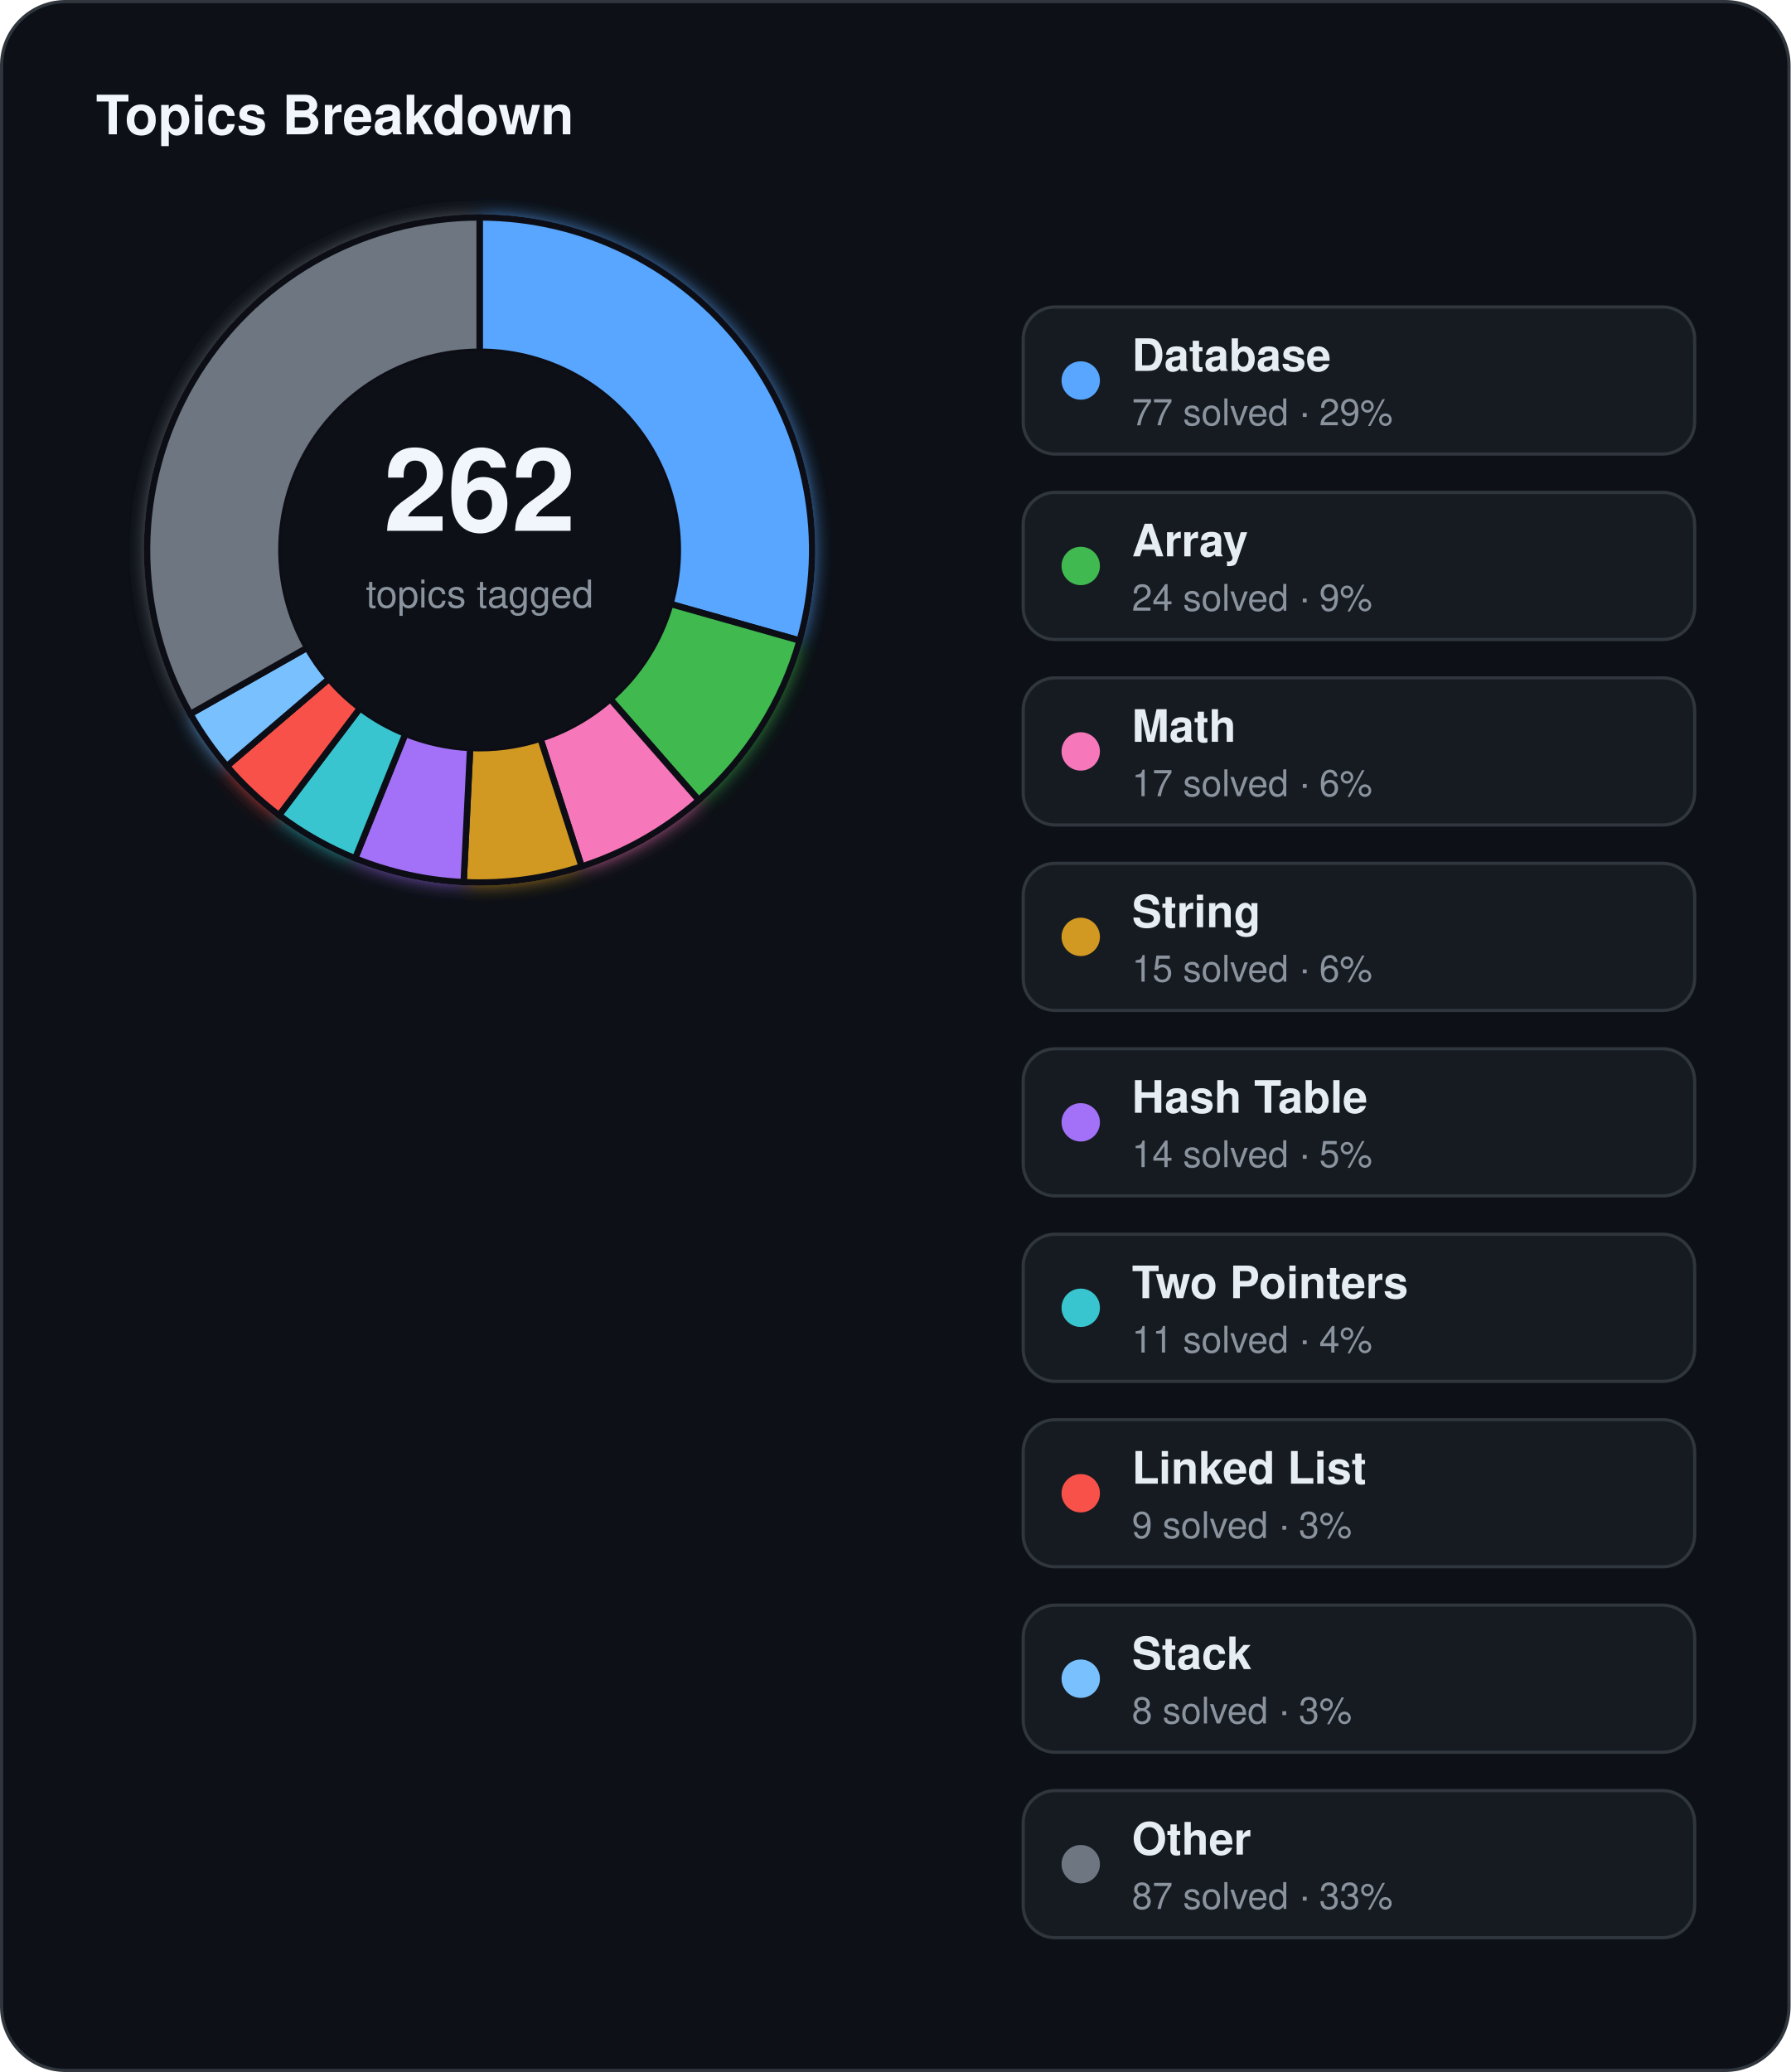
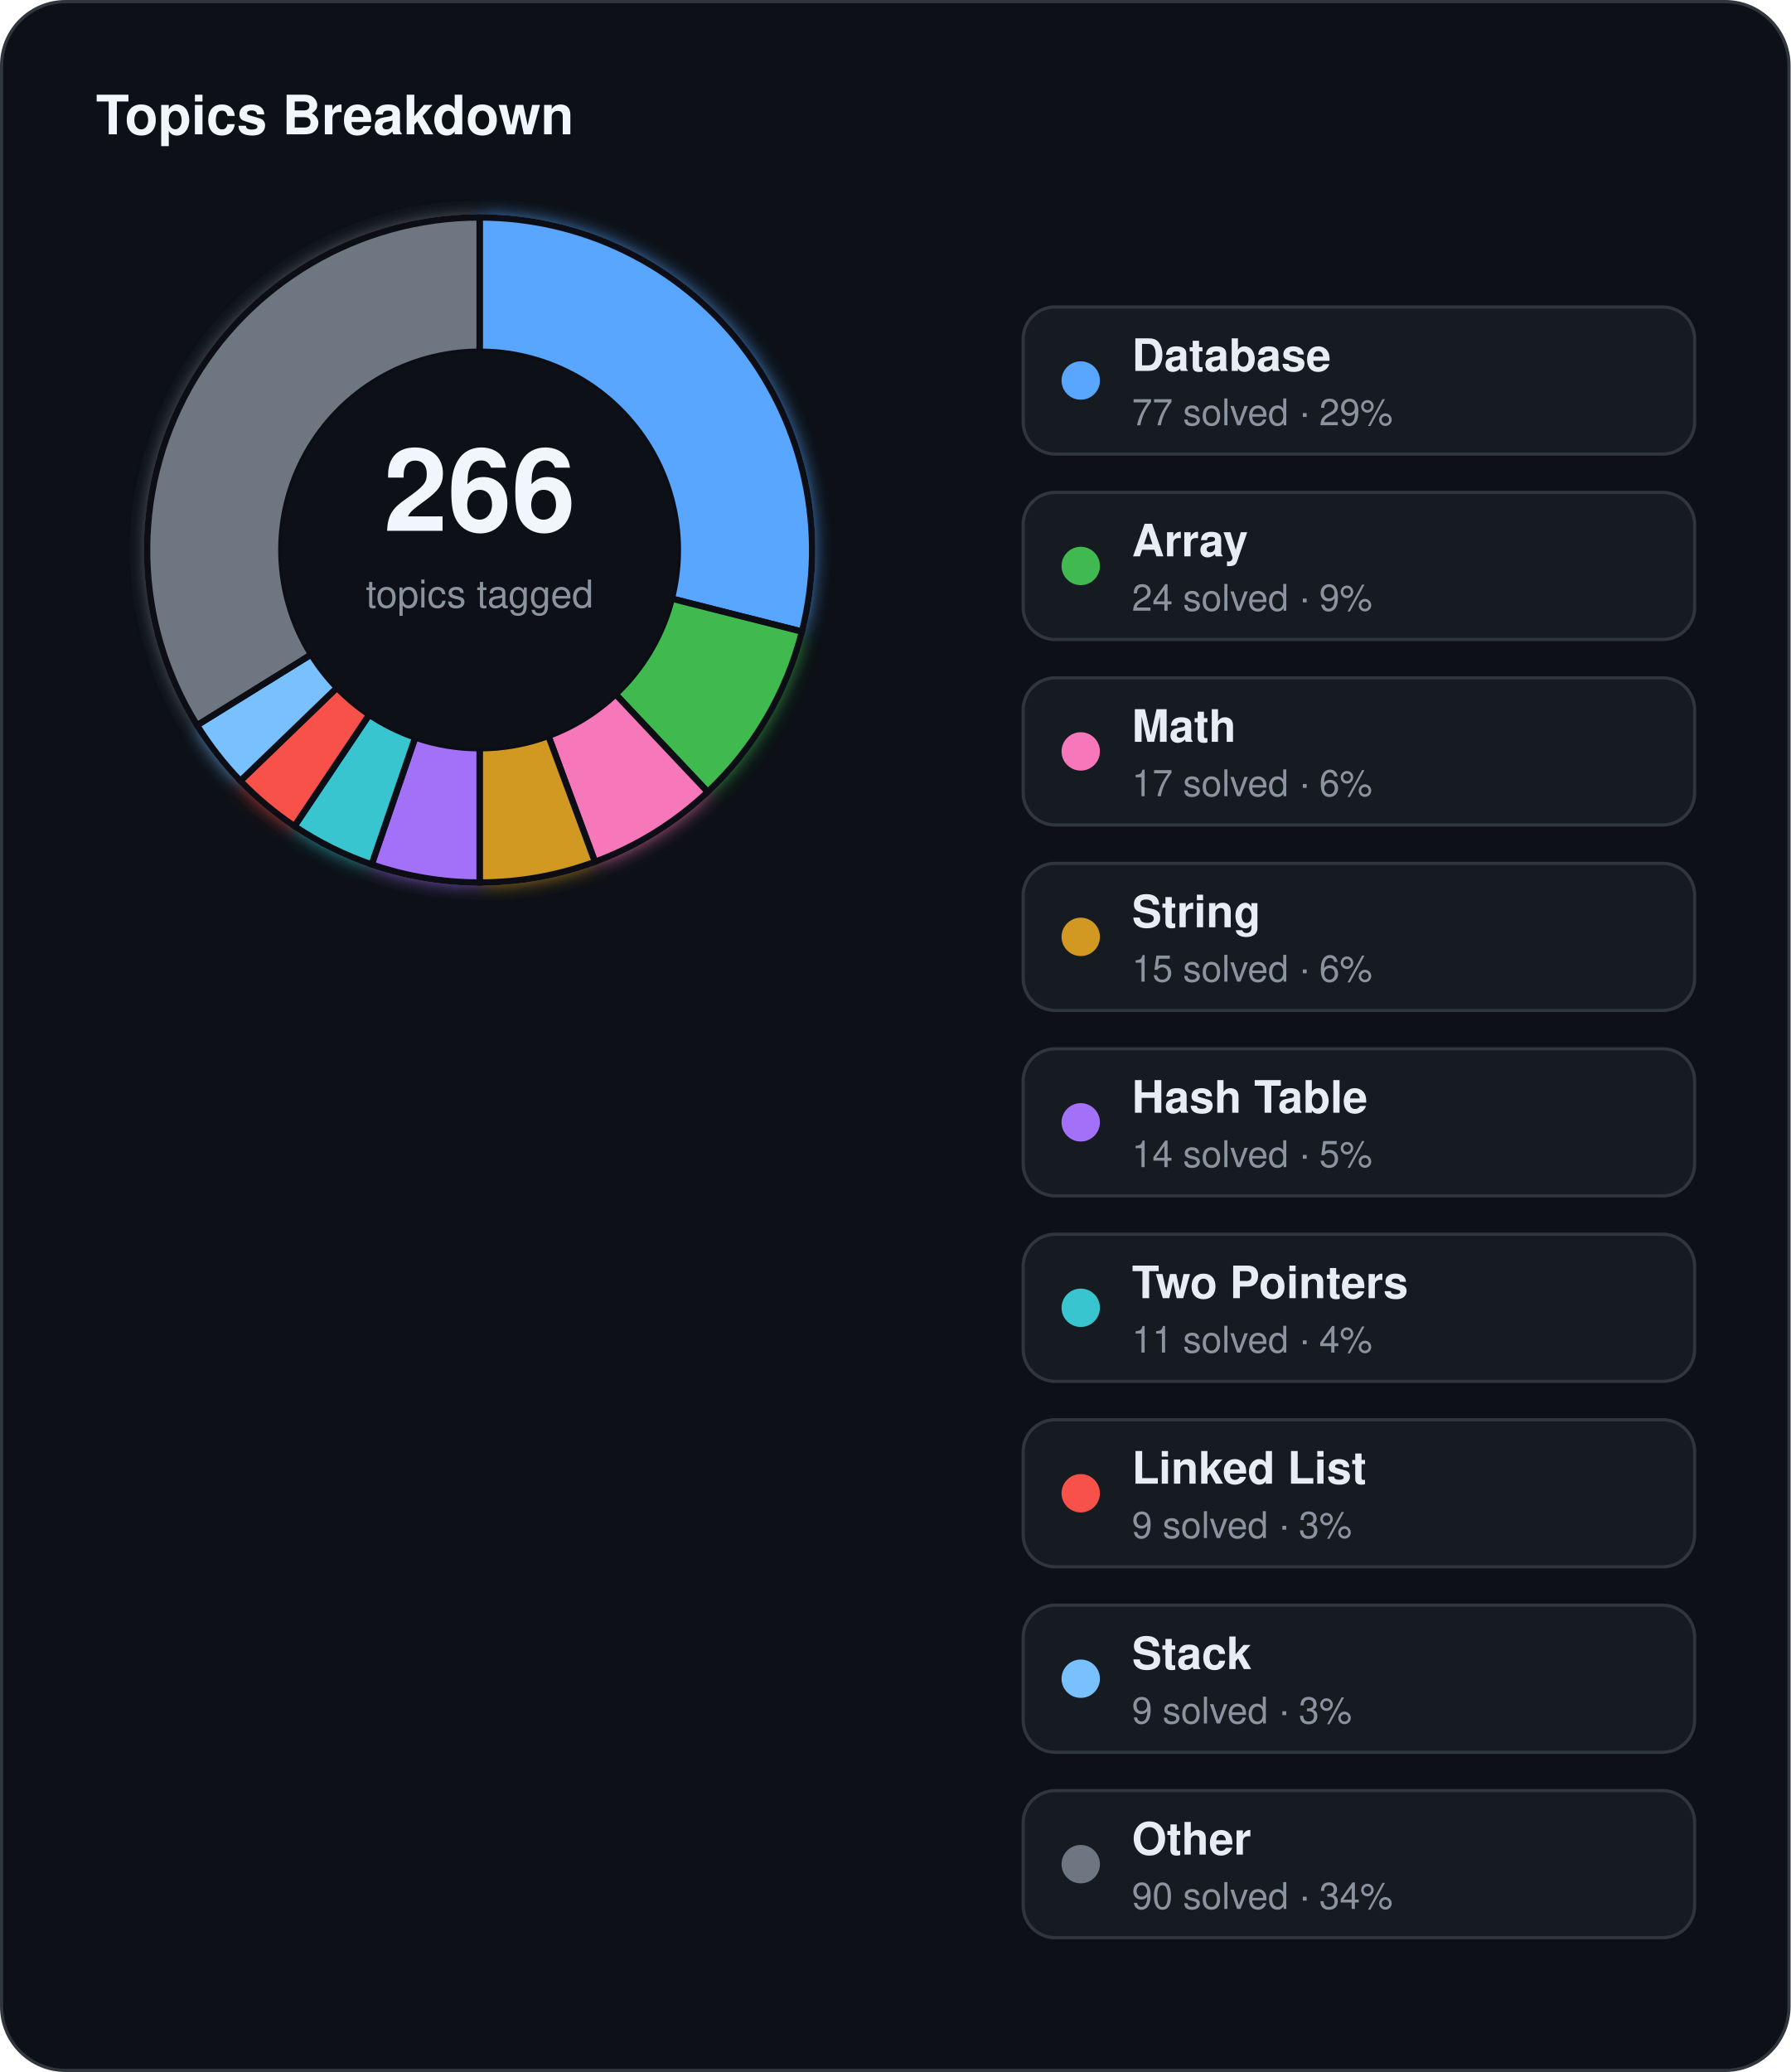
<svg xmlns="http://www.w3.org/2000/svg" width="560" height="648" viewBox="0 0 560 648">
  <defs>
    <filter id="topics-glow" x="-60%" y="-60%" width="220%" height="220%">
      <feGaussianBlur stdDeviation="3" result="blur" />
      <feMerge>
        <feMergeNode in="blur" />
        <feMergeNode in="SourceGraphic" />
      </feMerge>
    </filter>
  </defs>
  <rect x="0.5" y="0.5" width="559" height="647" rx="20" fill="#0d1117" stroke="#30363d" stroke-width="1" />
  <text x="30" y="42" fill="#f0f6fc" font-family="Segoe UI, Helvetica, Arial, sans-serif" font-size="17" font-weight="700">Topics Breakdown</text>
  <g filter="url(#topics-glow)">
-     <path d="M 150.00,68.00 A 104,104 0 0 1 250.07,200.32 L 209.66,188.88 A 62,62 0 0 0 150.00,110.00 Z" fill="#58a6ff" stroke="#0d1117" stroke-width="2" />
-     <path d="M 250.07,200.32 A 104,104 0 0 1 218.53,250.23 L 190.86,218.63 A 62,62 0 0 0 209.66,188.88 Z" fill="#3fb950" stroke="#0d1117" stroke-width="2" />
-     <path d="M 218.53,250.23 A 104,104 0 0 1 181.90,270.99 L 169.02,231.01 A 62,62 0 0 0 190.86,218.63 Z" fill="#f778ba" stroke="#0d1117" stroke-width="2" />
-     <path d="M 181.90,270.99 A 104,104 0 0 1 145.01,275.88 L 147.03,233.93 A 62,62 0 0 0 169.02,231.01 Z" fill="#d29922" stroke="#0d1117" stroke-width="2" />
-     <path d="M 145.01,275.88 A 104,104 0 0 1 111.07,268.44 L 126.79,229.49 A 62,62 0 0 0 147.03,233.93 Z" fill="#a371f7" stroke="#0d1117" stroke-width="2" />
-     <path d="M 111.07,268.44 A 104,104 0 0 1 87.27,254.95 L 112.60,221.45 A 62,62 0 0 0 126.79,229.49 Z" fill="#39c5cf" stroke="#0d1117" stroke-width="2" />
-     <path d="M 87.27,254.95 A 104,104 0 0 1 70.96,239.59 L 102.88,212.29 A 62,62 0 0 0 112.60,221.45 Z" fill="#f85149" stroke="#0d1117" stroke-width="2" />
-     <path d="M 70.96,239.59 A 104,104 0 0 1 59.52,223.28 L 96.06,202.57 A 62,62 0 0 0 102.88,212.29 Z" fill="#79c0ff" stroke="#0d1117" stroke-width="2" />
-     <path d="M 59.52,223.28 A 104,104 0 0 1 150.00,68.00 L 150.00,110.00 A 62,62 0 0 0 96.06,202.57 Z" fill="#6e7681" stroke="#0d1117" stroke-width="2" />
+     <path d="M 150.00,68.00 A 104,104 0 0 1 250.82,197.53 L 210.10,187.22 A 62,62 0 0 0 150.00,110.00 Z" fill="#58a6ff" stroke="#0d1117" stroke-width="2" />
+     <path d="M 250.82,197.53 A 104,104 0 0 1 221.34,247.68 L 192.53,217.12 A 62,62 0 0 0 210.10,187.22 Z" fill="#3fb950" stroke="#0d1117" stroke-width="2" />
+     <path d="M 221.34,247.68 A 104,104 0 0 1 186.08,269.54 L 171.51,230.15 A 62,62 0 0 0 192.53,217.12 Z" fill="#f778ba" stroke="#0d1117" stroke-width="2" />
+     <path d="M 186.08,269.54 A 104,104 0 0 1 150.00,276.00 L 150.00,234.00 A 62,62 0 0 0 171.51,230.15 Z" fill="#d29922" stroke="#0d1117" stroke-width="2" />
+     <path d="M 150.00,276.00 A 104,104 0 0 1 116.23,270.36 L 129.87,230.64 A 62,62 0 0 0 150.00,234.00 Z" fill="#a371f7" stroke="#0d1117" stroke-width="2" />
+     <path d="M 116.23,270.36 A 104,104 0 0 1 92.09,258.39 L 115.48,223.50 A 62,62 0 0 0 129.87,230.64 Z" fill="#39c5cf" stroke="#0d1117" stroke-width="2" />
+     <path d="M 92.09,258.39 A 104,104 0 0 1 75.17,244.22 L 105.39,215.06 A 62,62 0 0 0 115.48,223.50 Z" fill="#f85149" stroke="#0d1117" stroke-width="2" />
+     <path d="M 75.17,244.22 A 104,104 0 0 1 61.62,226.81 L 97.31,204.68 A 62,62 0 0 0 105.39,215.06 Z" fill="#79c0ff" stroke="#0d1117" stroke-width="2" />
+     <path d="M 61.62,226.81 A 104,104 0 0 1 150.00,68.00 L 150.00,110.00 A 62,62 0 0 0 97.31,204.68 Z" fill="#6e7681" stroke="#0d1117" stroke-width="2" />
  </g>
  <circle cx="150" cy="172" r="62" fill="#0d1117" />
-   <text x="150" y="166" text-anchor="middle" fill="#f0f6fc" font-family="Segoe UI, Helvetica, Arial, sans-serif" font-size="36" font-weight="700">262</text>
+   <text x="150" y="166" text-anchor="middle" fill="#f0f6fc" font-family="Segoe UI, Helvetica, Arial, sans-serif" font-size="36" font-weight="700">266</text>
  <text x="150" y="190" text-anchor="middle" fill="#8b949e" font-family="Segoe UI, Helvetica, Arial, sans-serif" font-size="12">topics tagged</text>
  <rect x="320" y="96" width="210" height="46" rx="10" fill="#161b22" stroke="#30363d" stroke-width="1" />
  <circle cx="338" cy="119" r="6" fill="#58a6ff" />
  <text x="354" y="116" fill="#e6edf3" font-family="Segoe UI, Helvetica, Arial, sans-serif" font-size="14" font-weight="600">Database</text>
  <text x="354" y="133" fill="#8b949e" font-family="Segoe UI, Helvetica, Arial, sans-serif" font-size="11.5">77 solved · 29%</text>
  <rect x="320" y="154" width="210" height="46" rx="10" fill="#161b22" stroke="#30363d" stroke-width="1" />
  <circle cx="338" cy="177" r="6" fill="#3fb950" />
  <text x="354" y="174" fill="#e6edf3" font-family="Segoe UI, Helvetica, Arial, sans-serif" font-size="14" font-weight="600">Array</text>
  <text x="354" y="191" fill="#8b949e" font-family="Segoe UI, Helvetica, Arial, sans-serif" font-size="11.5">24 solved · 9%</text>
  <rect x="320" y="212" width="210" height="46" rx="10" fill="#161b22" stroke="#30363d" stroke-width="1" />
  <circle cx="338" cy="235" r="6" fill="#f778ba" />
  <text x="354" y="232" fill="#e6edf3" font-family="Segoe UI, Helvetica, Arial, sans-serif" font-size="14" font-weight="600">Math</text>
  <text x="354" y="249" fill="#8b949e" font-family="Segoe UI, Helvetica, Arial, sans-serif" font-size="11.5">17 solved · 6%</text>
  <rect x="320" y="270" width="210" height="46" rx="10" fill="#161b22" stroke="#30363d" stroke-width="1" />
  <circle cx="338" cy="293" r="6" fill="#d29922" />
  <text x="354" y="290" fill="#e6edf3" font-family="Segoe UI, Helvetica, Arial, sans-serif" font-size="14" font-weight="600">String</text>
  <text x="354" y="307" fill="#8b949e" font-family="Segoe UI, Helvetica, Arial, sans-serif" font-size="11.5">15 solved · 6%</text>
  <rect x="320" y="328" width="210" height="46" rx="10" fill="#161b22" stroke="#30363d" stroke-width="1" />
  <circle cx="338" cy="351" r="6" fill="#a371f7" />
  <text x="354" y="348" fill="#e6edf3" font-family="Segoe UI, Helvetica, Arial, sans-serif" font-size="14" font-weight="600">Hash Table</text>
  <text x="354" y="365" fill="#8b949e" font-family="Segoe UI, Helvetica, Arial, sans-serif" font-size="11.5">14 solved · 5%</text>
  <rect x="320" y="386" width="210" height="46" rx="10" fill="#161b22" stroke="#30363d" stroke-width="1" />
  <circle cx="338" cy="409" r="6" fill="#39c5cf" />
  <text x="354" y="406" fill="#e6edf3" font-family="Segoe UI, Helvetica, Arial, sans-serif" font-size="14" font-weight="600">Two Pointers</text>
  <text x="354" y="423" fill="#8b949e" font-family="Segoe UI, Helvetica, Arial, sans-serif" font-size="11.5">11 solved · 4%</text>
  <rect x="320" y="444" width="210" height="46" rx="10" fill="#161b22" stroke="#30363d" stroke-width="1" />
  <circle cx="338" cy="467" r="6" fill="#f85149" />
  <text x="354" y="464" fill="#e6edf3" font-family="Segoe UI, Helvetica, Arial, sans-serif" font-size="14" font-weight="600">Linked List</text>
  <text x="354" y="481" fill="#8b949e" font-family="Segoe UI, Helvetica, Arial, sans-serif" font-size="11.5">9 solved · 3%</text>
  <rect x="320" y="502" width="210" height="46" rx="10" fill="#161b22" stroke="#30363d" stroke-width="1" />
  <circle cx="338" cy="525" r="6" fill="#79c0ff" />
  <text x="354" y="522" fill="#e6edf3" font-family="Segoe UI, Helvetica, Arial, sans-serif" font-size="14" font-weight="600">Stack</text>
-   <text x="354" y="539" fill="#8b949e" font-family="Segoe UI, Helvetica, Arial, sans-serif" font-size="11.5">8 solved · 3%</text>
+   <text x="354" y="539" fill="#8b949e" font-family="Segoe UI, Helvetica, Arial, sans-serif" font-size="11.5">9 solved · 3%</text>
  <rect x="320" y="560" width="210" height="46" rx="10" fill="#161b22" stroke="#30363d" stroke-width="1" />
  <circle cx="338" cy="583" r="6" fill="#6e7681" />
  <text x="354" y="580" fill="#e6edf3" font-family="Segoe UI, Helvetica, Arial, sans-serif" font-size="14" font-weight="600">Other</text>
-   <text x="354" y="597" fill="#8b949e" font-family="Segoe UI, Helvetica, Arial, sans-serif" font-size="11.5">87 solved · 33%</text>
+   <text x="354" y="597" fill="#8b949e" font-family="Segoe UI, Helvetica, Arial, sans-serif" font-size="11.5">90 solved · 34%</text>
</svg>
